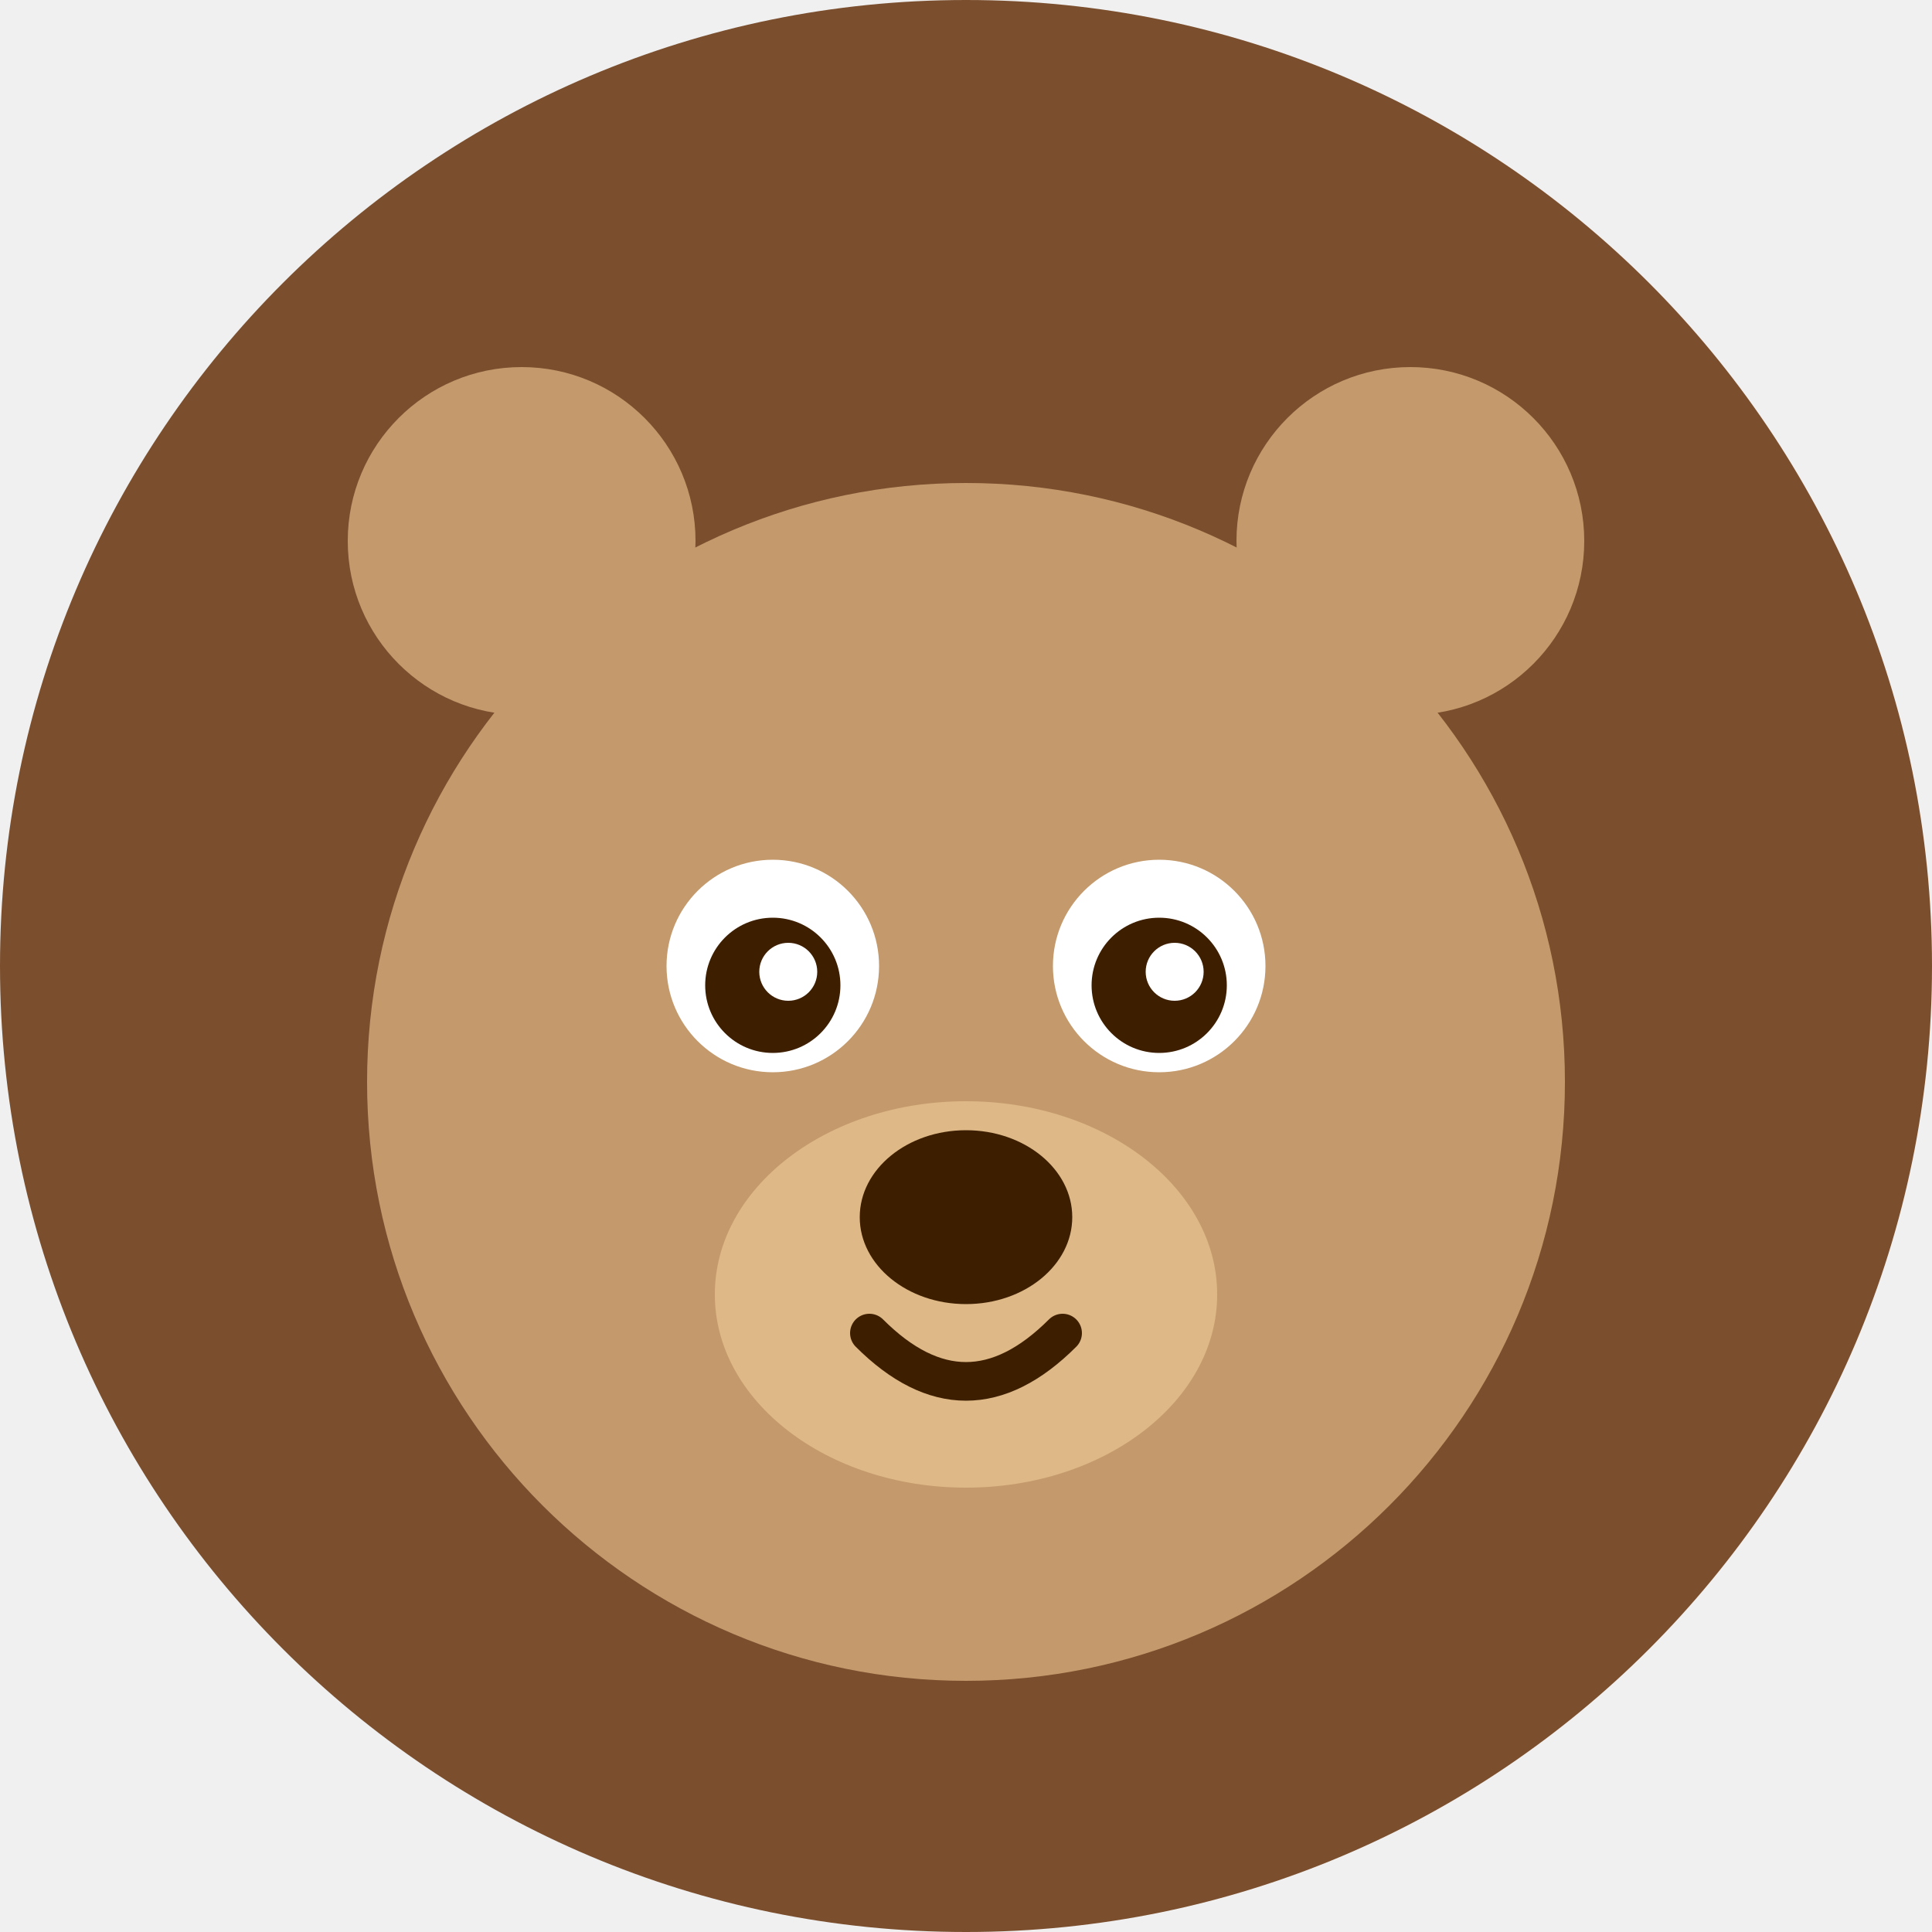
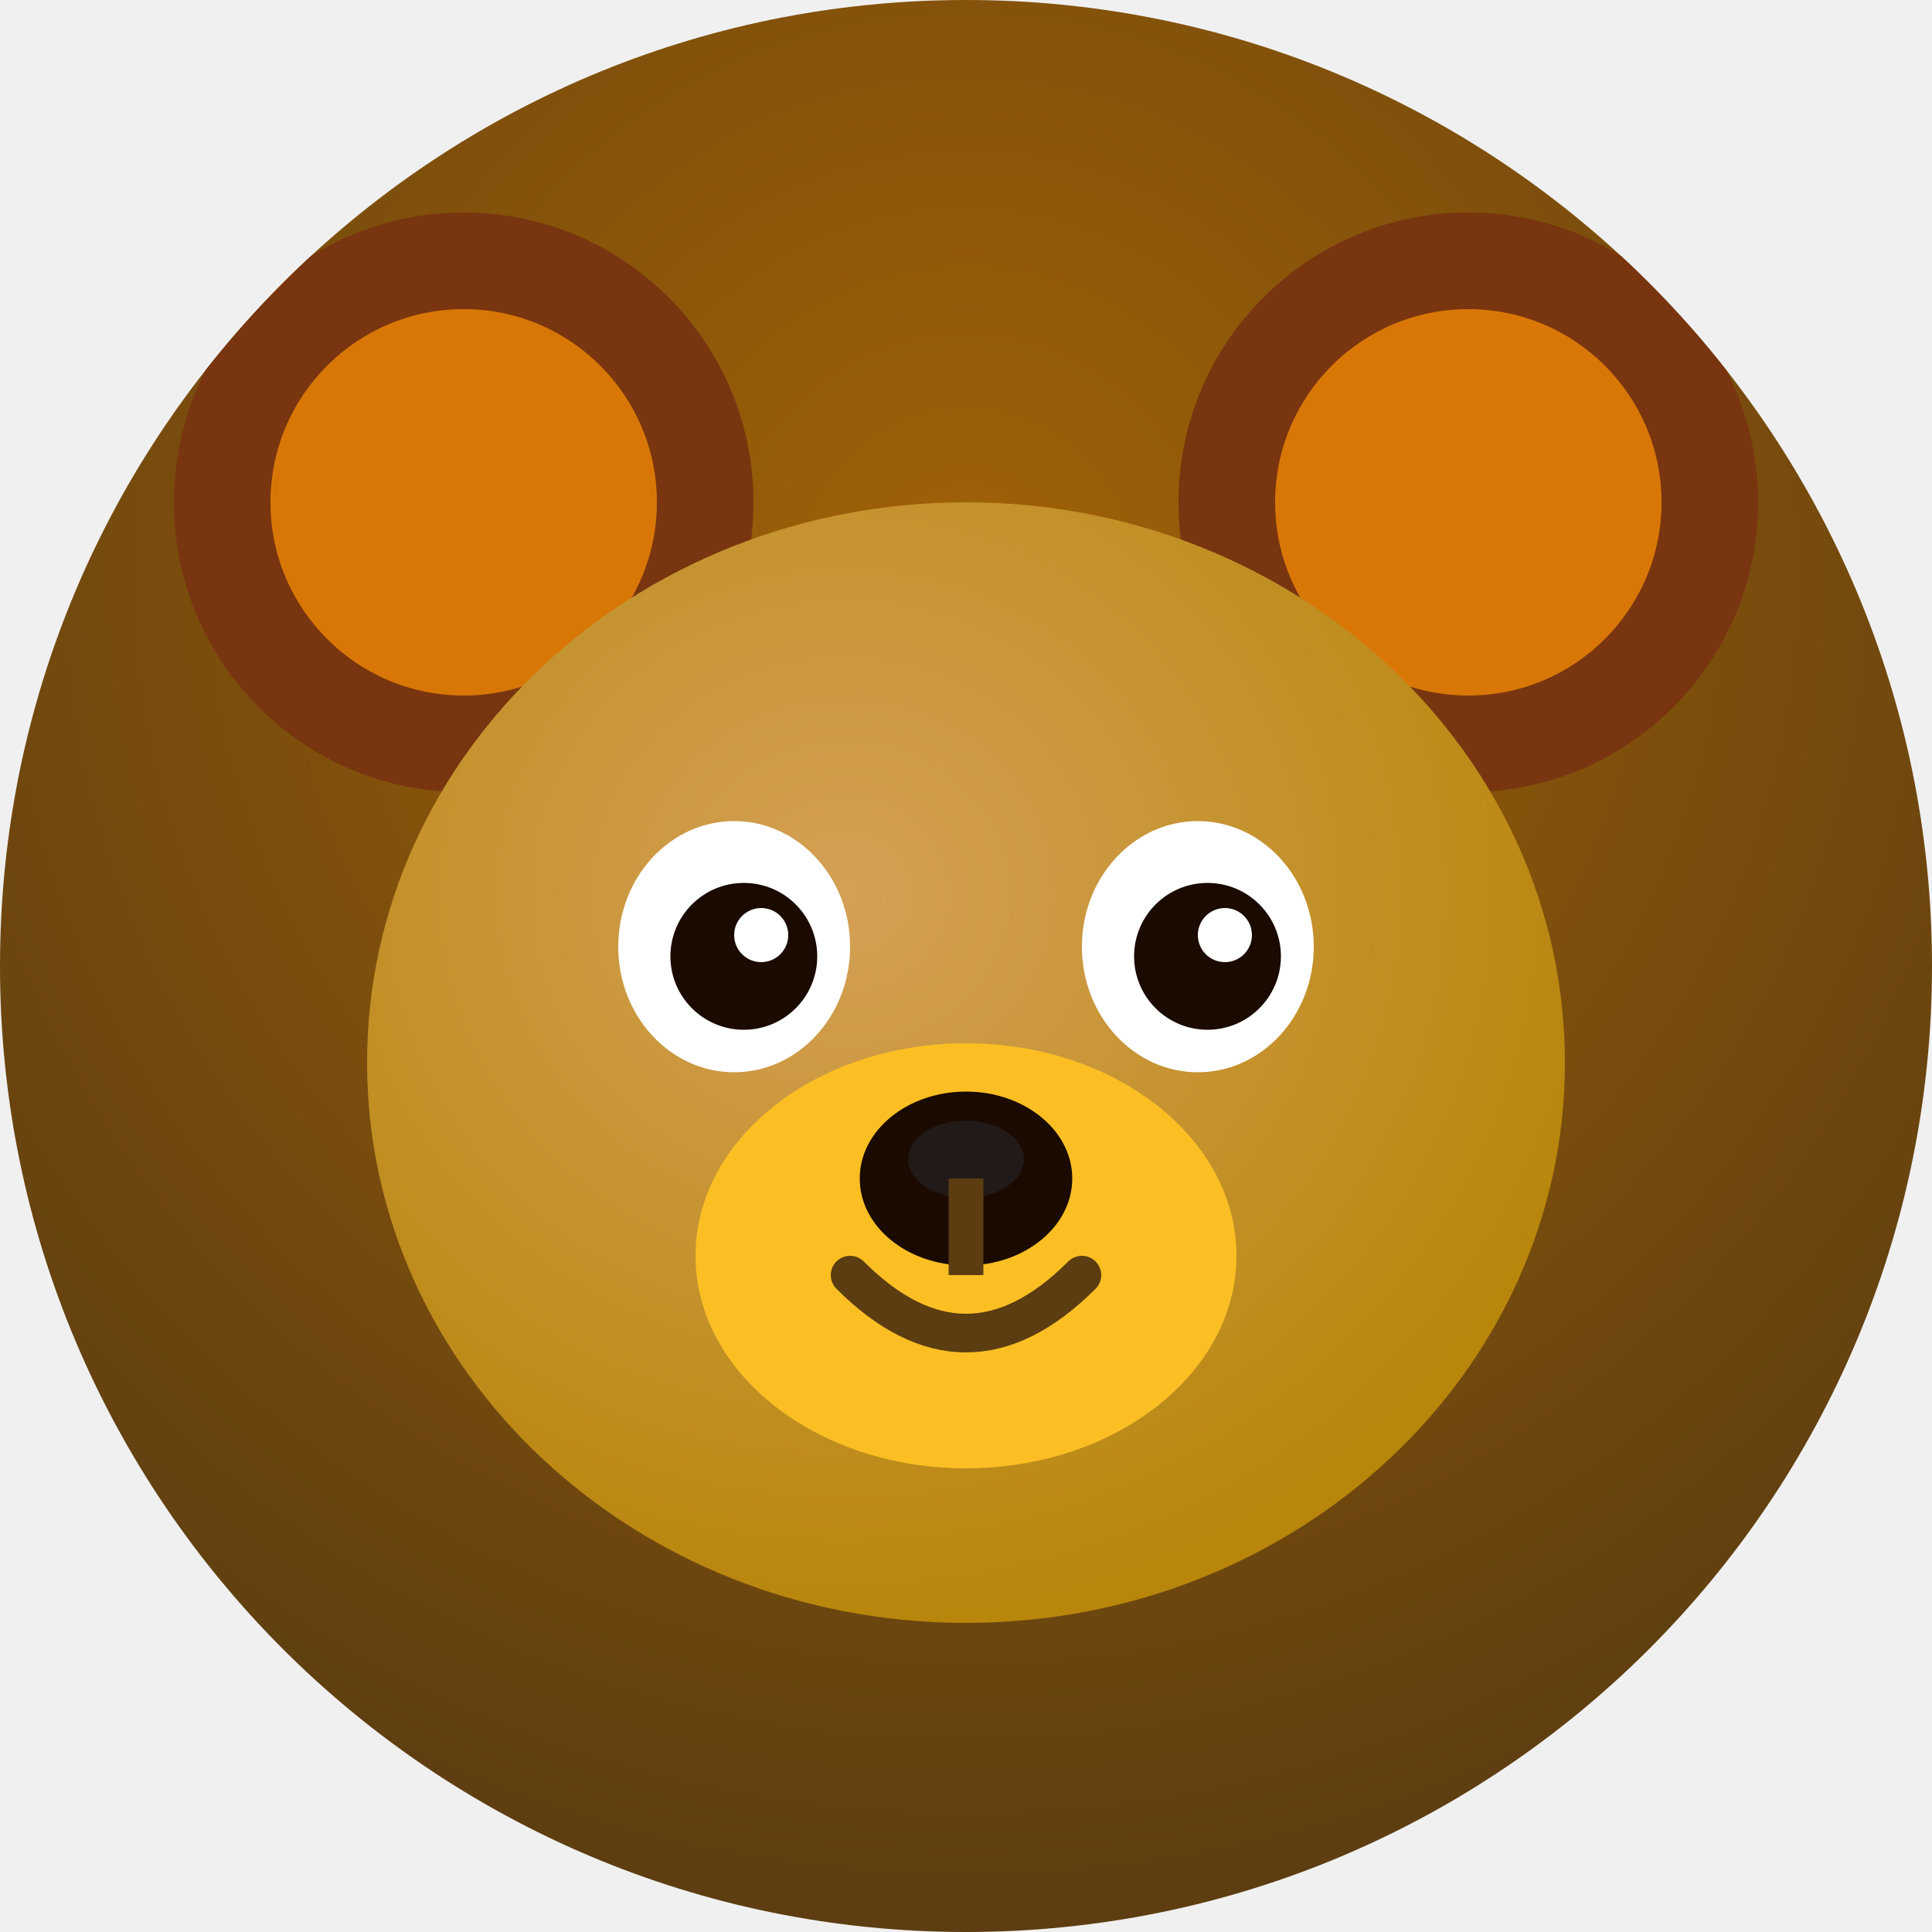
<svg xmlns="http://www.w3.org/2000/svg" viewBox="0 0 100 100">
-   <circle cx="50" cy="50" r="50" fill="#7b4f2e" />
-   <circle cx="27" cy="28" r="14" fill="#7b4f2e" />
-   <circle cx="73" cy="28" r="14" fill="#7b4f2e" />
-   <circle cx="27" cy="28" r="9" fill="#c49a6c" />
-   <circle cx="73" cy="28" r="9" fill="#c49a6c" />
-   <circle cx="50" cy="56" r="31" fill="#c49a6c" />
-   <ellipse cx="50" cy="67" rx="13" ry="10" fill="#deb887" />
-   <circle cx="40" cy="50" r="5.5" fill="#fff" />
-   <circle cx="60" cy="50" r="5.5" fill="#fff" />
-   <circle cx="40" cy="51" r="3.5" fill="#3d1f00" />
-   <circle cx="60" cy="51" r="3.5" fill="#3d1f00" />
-   <circle cx="40.8" cy="50.3" r="1.5" fill="#fff" />
-   <circle cx="60.8" cy="50.3" r="1.5" fill="#fff" />
-   <ellipse cx="50" cy="63" rx="5.5" ry="4.5" fill="#3d1f00" />
-   <path d="M45 69 Q50 74 55 69" stroke="#3d1f00" stroke-width="2" fill="none" stroke-linecap="round" />
+   <defs>
+     <clipPath id="c">
+       <circle cx="50" cy="50" r="50" />
+     </clipPath>
+     <radialGradient id="bg" cx="50%" cy="30%" r="70%">
+       <stop offset="0%" stop-color="#A16207" />
+       <stop offset="100%" stop-color="#5C3D11" />
+     </radialGradient>
+     <radialGradient id="face" cx="40%" cy="35%" r="65%">
+       <stop offset="0%" stop-color="#D4A056" />
+       <stop offset="100%" stop-color="#B8860B" />
+     </radialGradient>
+   </defs>
+   <g clip-path="url(#c)">
+     <circle cx="50" cy="50" r="50" fill="url(#bg)" />
+     <circle cx="24" cy="26" r="15" fill="#78350F" />
+     <circle cx="76" cy="26" r="15" fill="#78350F" />
+     <circle cx="24" cy="26" r="10" fill="#D97706" />
+     <circle cx="76" cy="26" r="10" fill="#D97706" />
+     <ellipse cx="50" cy="55" rx="31" ry="29" fill="url(#face)" />
+     <ellipse cx="50" cy="65" rx="14" ry="11" fill="#FBBF24" />
+     <ellipse cx="38" cy="49" rx="6" ry="6.5" fill="#fff" />
+     <ellipse cx="62" cy="49" rx="6" ry="6.5" fill="#fff" />
+     <circle cx="38.5" cy="49.5" r="3.8" fill="#1A0A00" />
+     <circle cx="62.5" cy="49.5" r="3.8" fill="#1A0A00" />
+     <circle cx="39.4" cy="48.4" r="1.4" fill="#fff" />
+     <circle cx="63.4" cy="48.4" r="1.4" fill="#fff" />
+     <ellipse cx="50" cy="61" rx="5.5" ry="4.5" fill="#1A0A00" />
+     <ellipse cx="50" cy="60" rx="3" ry="2" fill="#374151" opacity="0.3" />
+     <path d="M44 66 Q50 72 56 66" stroke="#5C3D11" stroke-width="2" fill="none" stroke-linecap="round" />
+     <line x1="50" y1="61" x2="50" y2="66" stroke="#5C3D11" stroke-width="1.8" />
+   </g>
</svg>
